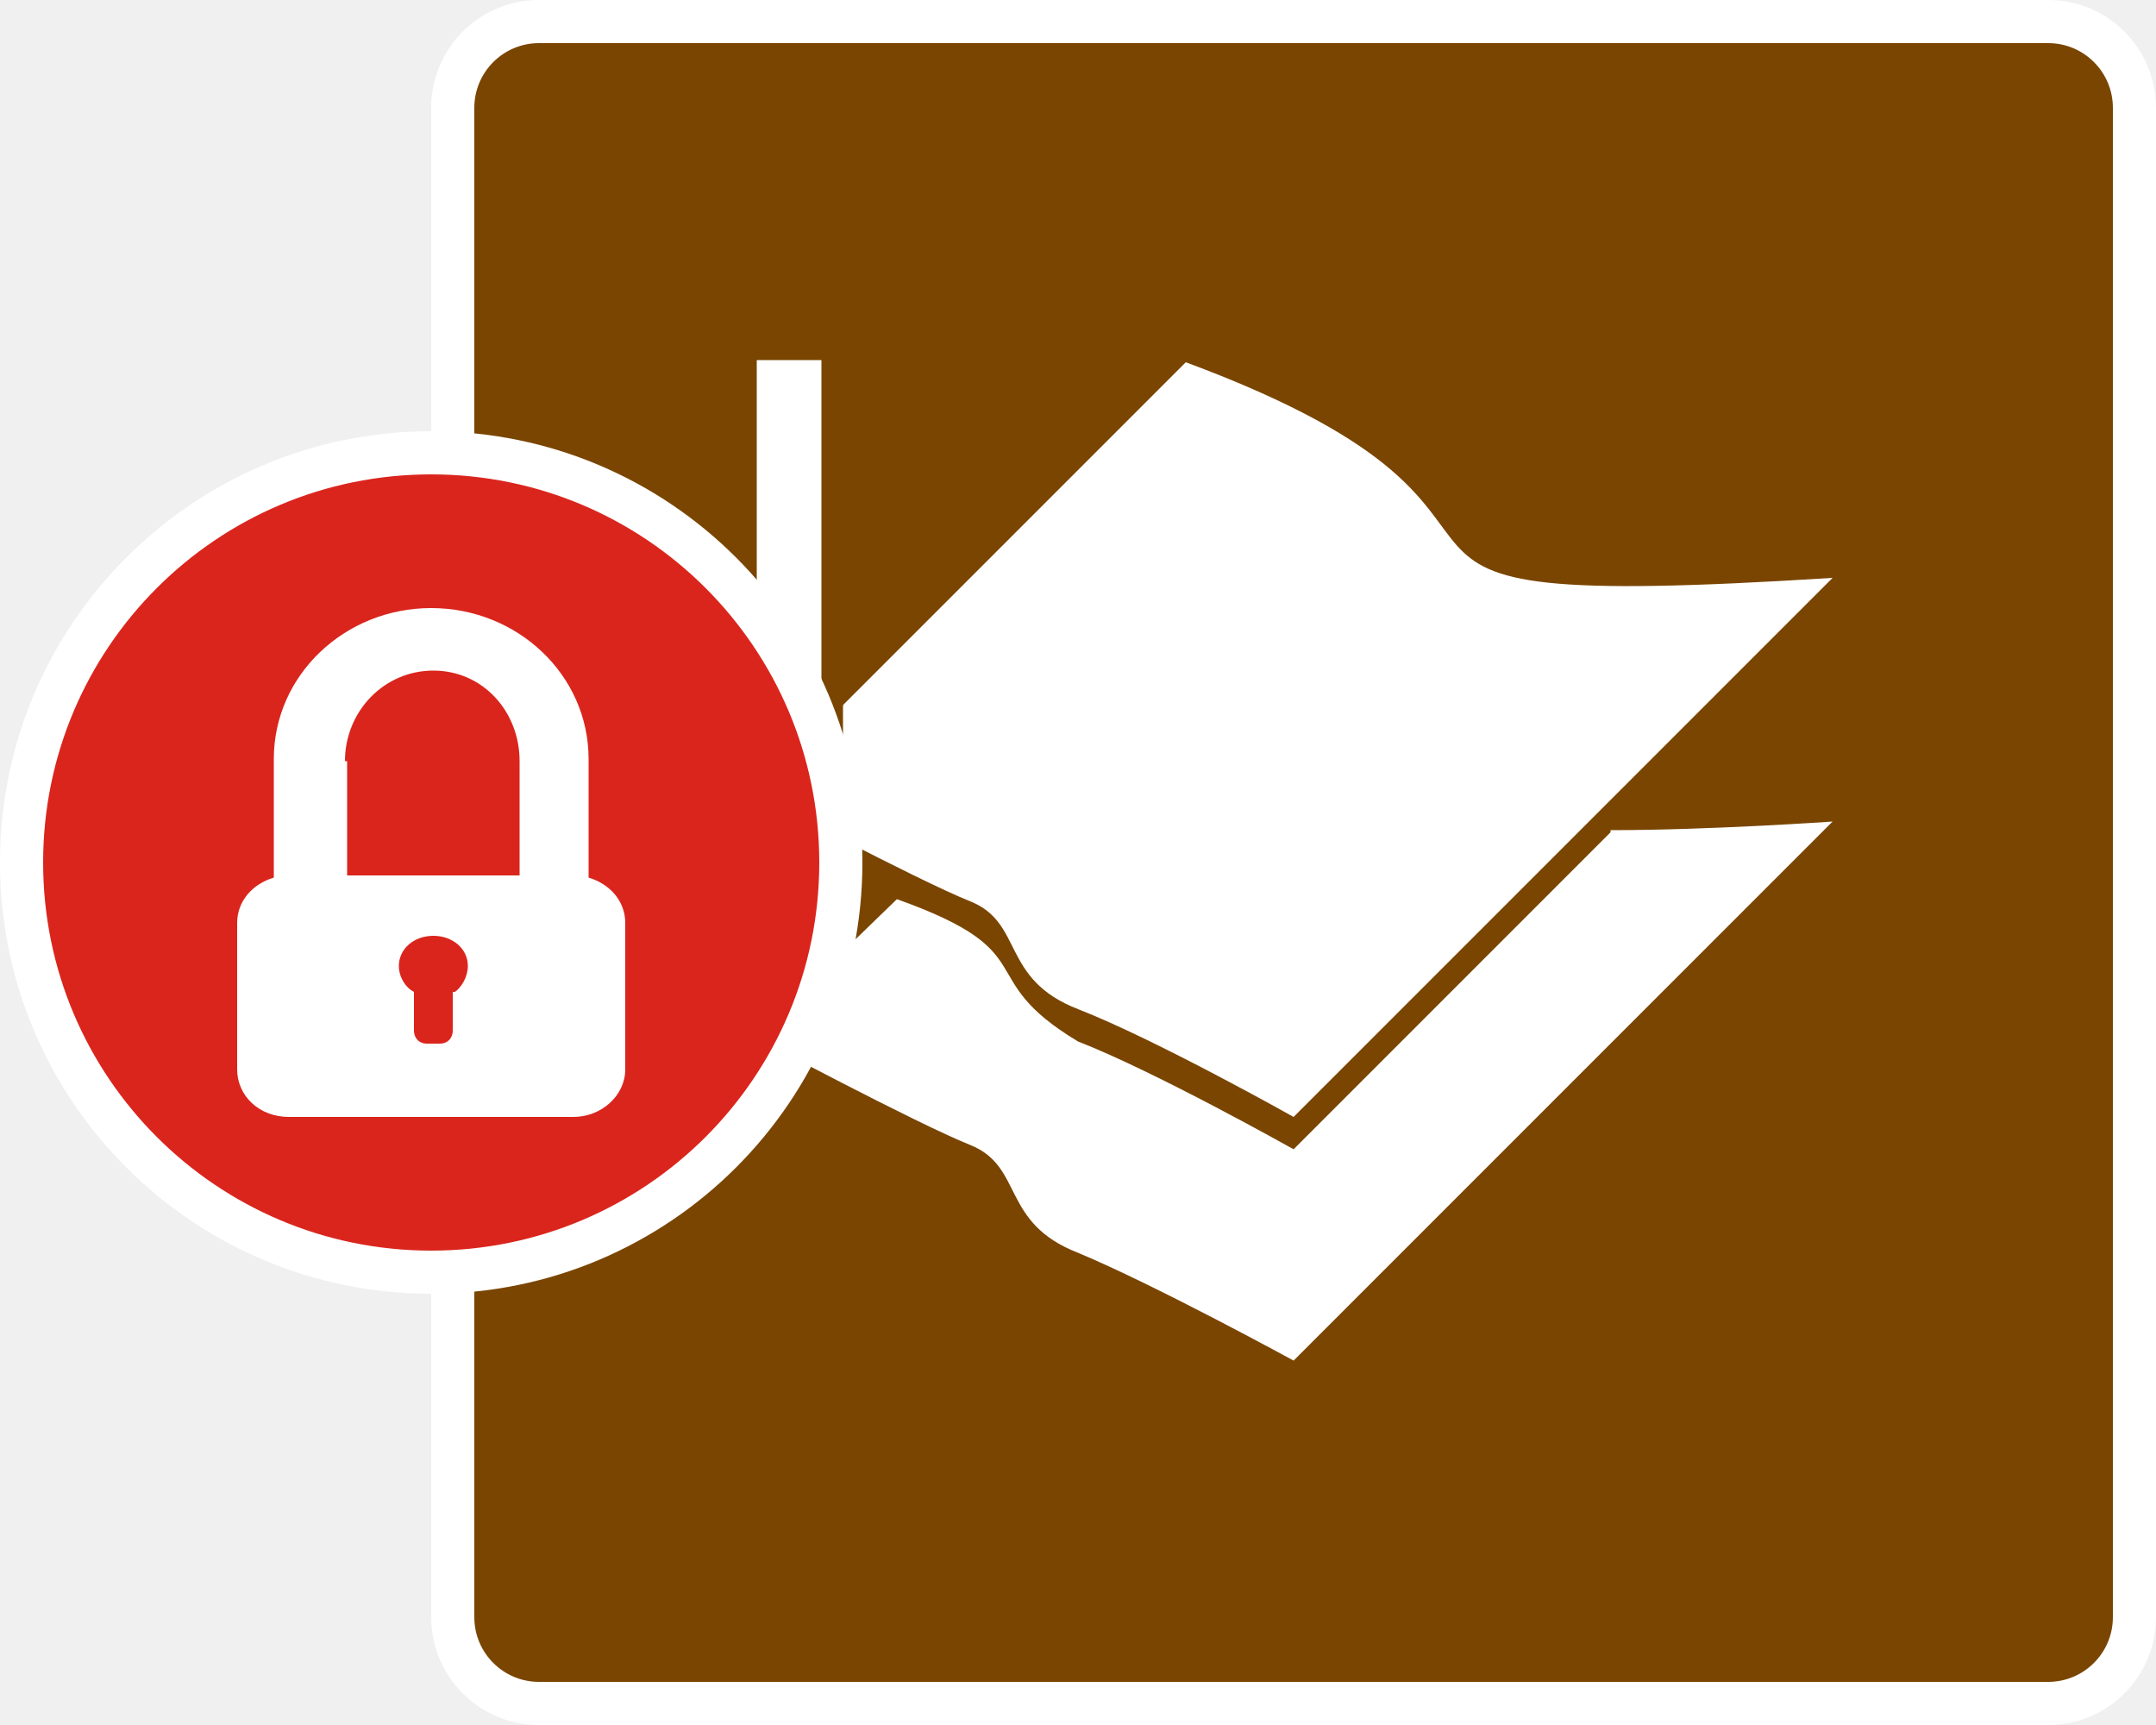
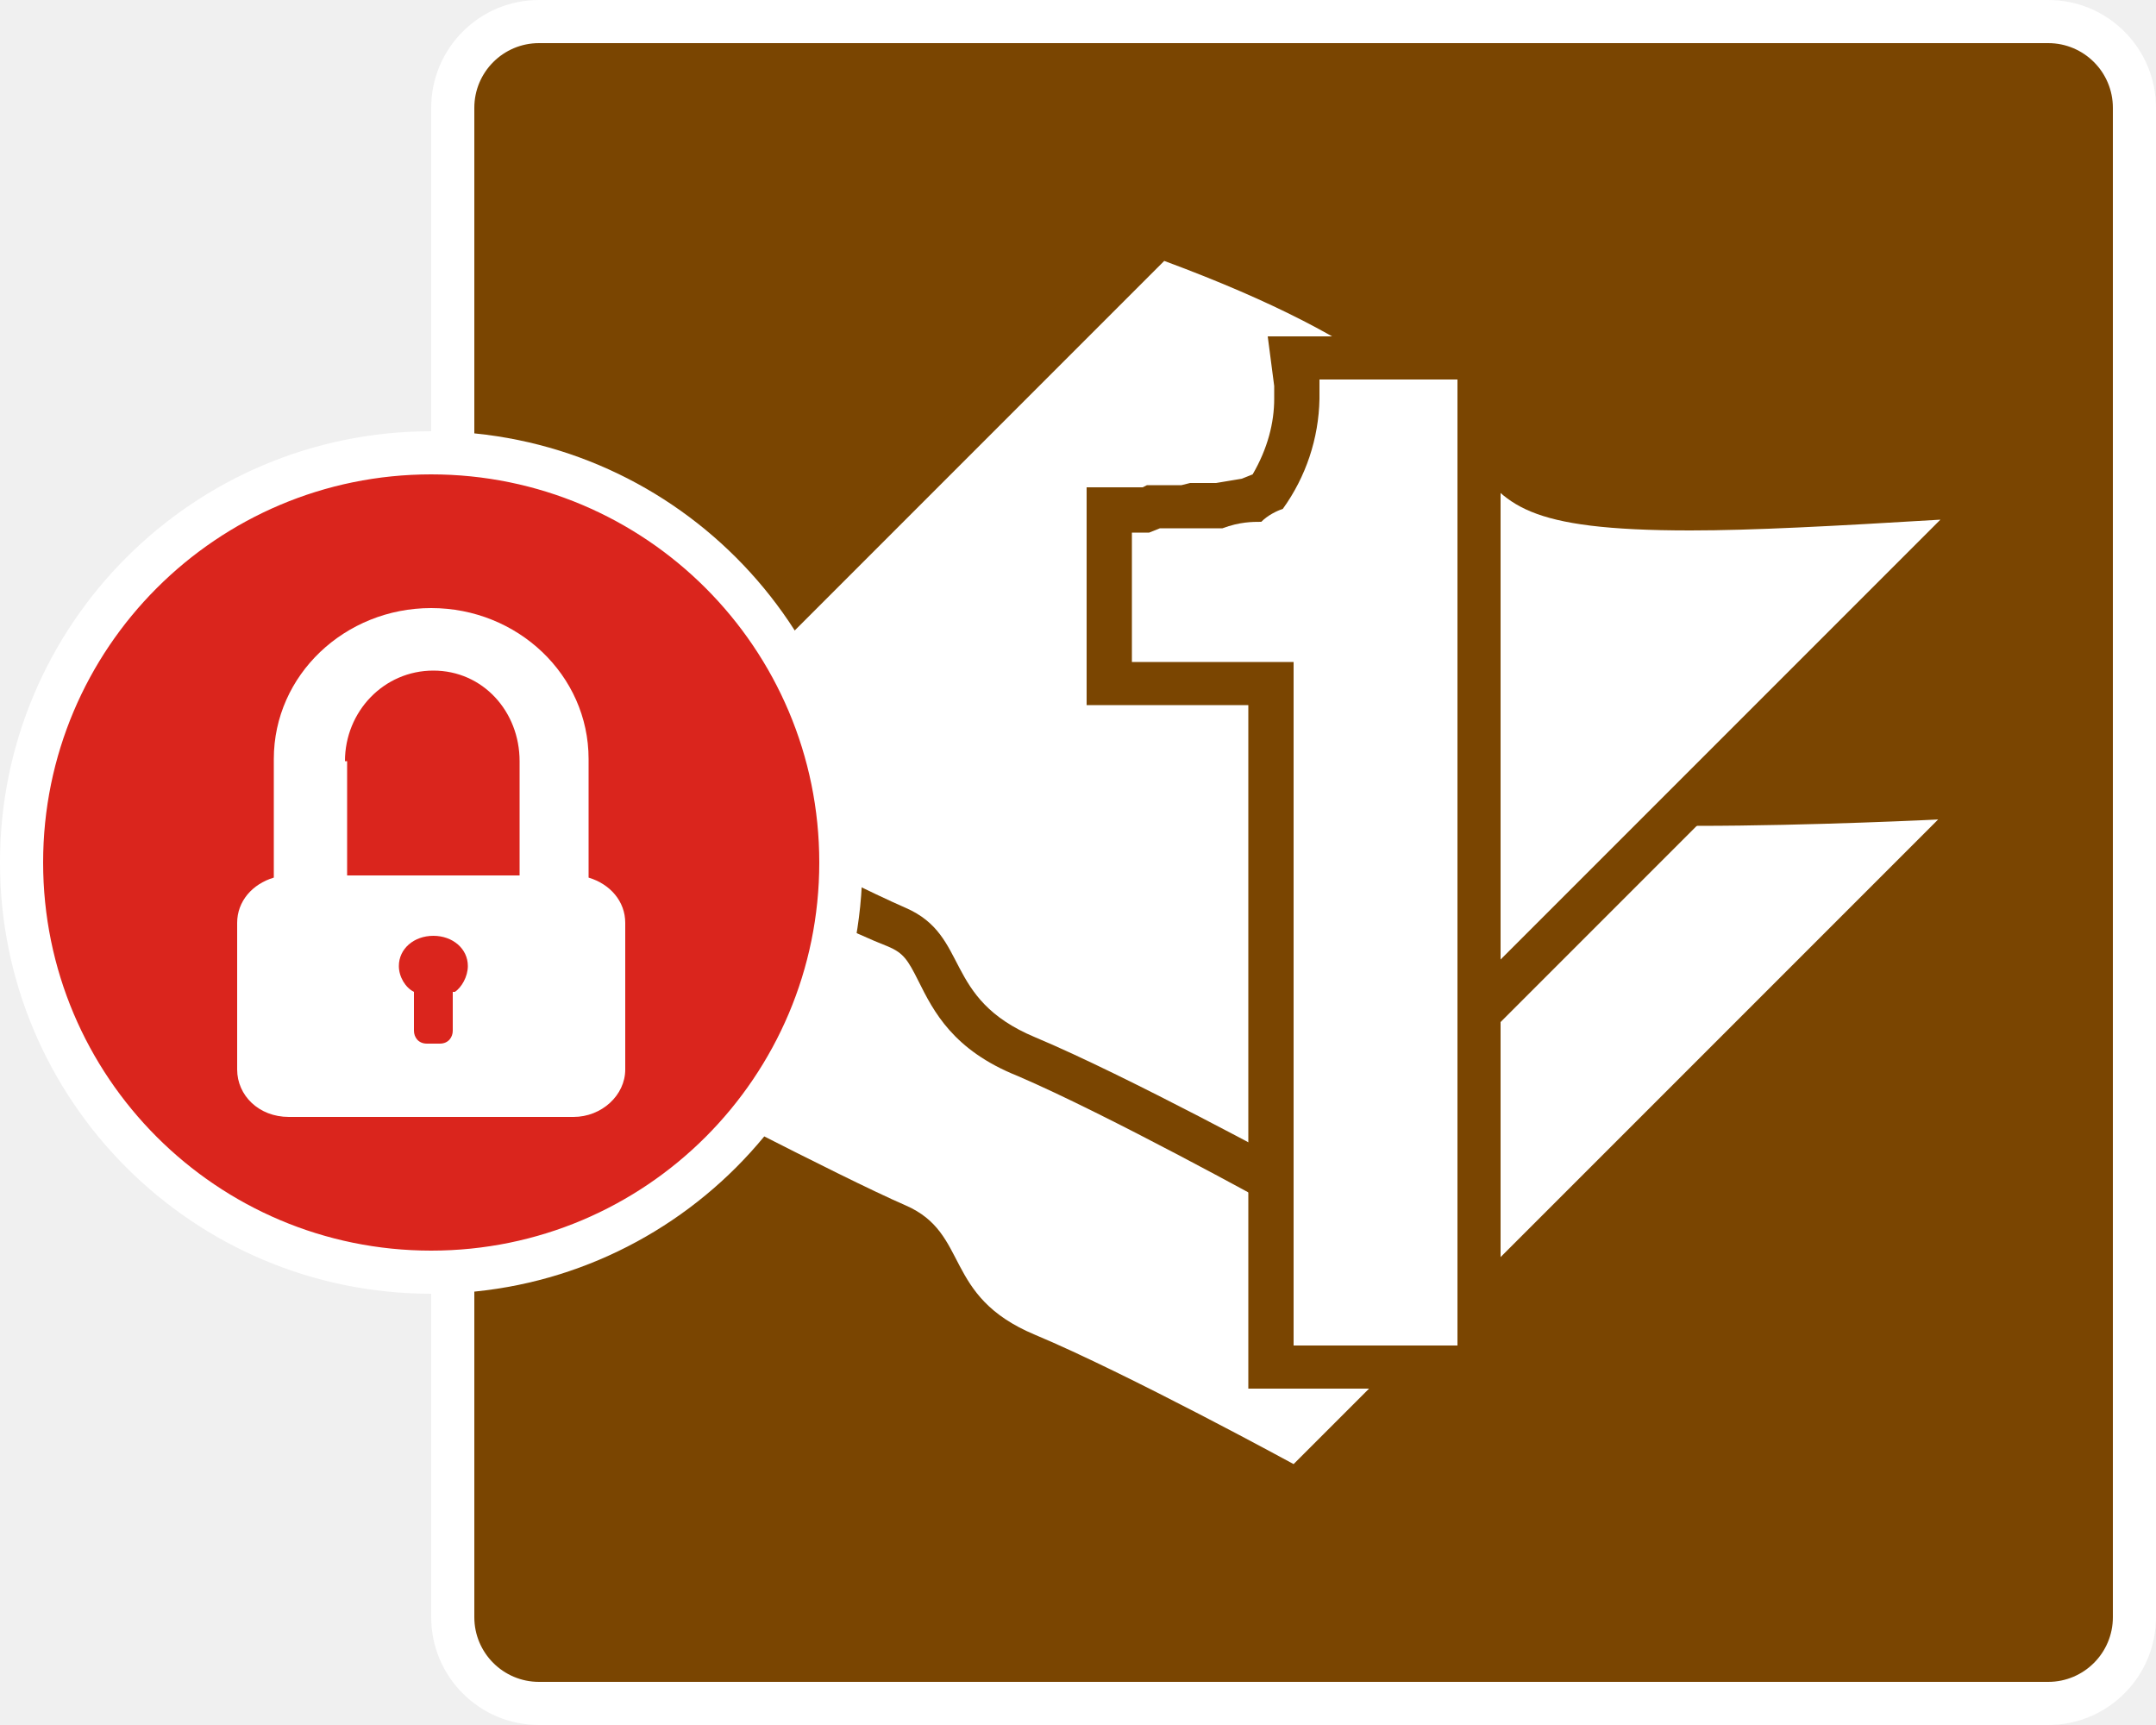
<svg xmlns="http://www.w3.org/2000/svg" id="Layer_2" viewBox="0 0 100 80" width="40" height="32">
  <defs>
    <style>.cls-1{fill:#fff}.cls-2{fill:#7a4501}</style>
  </defs>
  <g id="Layer_1-2">
-     <path d="M25 79a4 4 0 0 1-4-4V5a4 4 0 0 1 4-4h70a4 4 0 0 1 4 4v70a4 4 0 0 1-4 4H25Z" class="cls-2" />
+     <rect width="78" height="78" x="21" y="1" class="cls-2" rx="4" ry="4" />
    <path d="M95 2a3 3 0 0 1 3 3v70a3 3 0 0 1-3 3H25a3 3 0 0 1-3-3V5a3 3 0 0 1 3-3h70m0-2H25a5 5 0 0 0-5 5v70a5 5 0 0 0 5 5h70a5 5 0 0 0 5-5V5a5 5 0 0 0-5-5Z" class="cls-1" />
-     <path d="M74.7 38.6 60 53.3s-6.4-3.6-10-5c-5-3-1.4-4.1-8.4-6.6L35 48.1s7.5 4 10 5 1.4 3.6 5 5c3.6 1.5 10 5 10 5l25-25s-5.7.4-10.3.4Z" class="cls-1" />
-     <path d="M60 51.8s-6.4-3.6-10-5-2.5-4-5-5-10-5-10-5l20-20c20.5 7.6 3 11.7 30 10l-25 25Z" class="cls-1" />
-     <path d="M34.5 16.3h4.1v18.9h-4.1z" class="cls-1" />
-     <path d="M38.1 16.8v17.9h-3v-18h3m1-1h-5v20h5v-20Z" class="cls-2" />
+     <path d="M59.5 68.8s-7.6-4.2-11.9-6a7.2 7.2 0 0 1-4.1-4c-.5-.9-.8-1.5-1.9-2-3-1.2-11.7-5.8-12-6l-1.3-.6 9.4-9.4.6.2c4.7 1.7 5.7 3 6.7 4.7.6 1 1.1 2 3.5 3.3a156 156 0 0 1 11.3 5.7l17.4-17.4h1.5C84 37.3 90 37 90 37l2.7-.2-32.4 32.4-.7-.3Z" class="cls-1" />
+     <path d="m90 37.9-30 30s-7.7-4.2-12-6c-4.3-1.8-3-4.7-6-6-3-1.3-12-6-12-6l8-8c8.3 3 4 4.5 10 8 4.3 1.8 12 6 12 6l17.6-17.6h1.1C84 38.3 90 38 90 38m5.2-2.4-5.3.4c-.1 0-6 .4-11.2.4h-2l-.5.6-16.6 16.5c-2.3-1.3-7.4-4-10.7-5.3-2-1.2-2.5-2-3-2.9-1.1-1.9-2.3-3.3-7.3-5.1l-1.2-.4-.9.9-8 7.9-1.8 1.9 2.4 1.3c.3.2 9 4.8 12.1 6 .7.3 1 .6 1.4 1.6.7 1.4 1.6 3.2 4.6 4.4 4.2 1.8 11.8 5.9 11.8 6l1.4.7 1-1 30-30 3.8-3.9Z" class="cls-2" />
+     <path d="M59.5 55s-7.6-4.2-11.9-6a7.2 7.2 0 0 1-4.1-4c-.5-.9-.8-1.5-1.9-2-3-1.2-11.7-5.8-12-6l-1.3-.6 25.4-25.5.6.3c10.7 4 13.2 7.2 14.8 9.4 1.4 2 2.1 3 9.4 3 2.7 0 6.4-.2 11.4-.5l2.7-.2-32.4 32.4-.7-.3Z" class="cls-1" />
+     <path d="M54 12.1c20.8 7.7 9 12.5 24.4 12.5 2.9 0 6.6-.2 11.6-.5l-30 30s-7.7-4.2-12-6c-4.3-1.8-3-4.7-6-6-3-1.3-12-6-12-6l24-24m-.5-2.3-1 .9-24 24-1.8 1.9 2.4 1.3c.3.2 9 4.8 12.1 6 .7.3.9.6 1.4 1.6.7 1.4 1.6 3.2 4.6 4.4 4.2 1.8 11.8 6 11.8 6l1.4.7 1-1 30-30 3.8-3.8-5.3.3c-5 .3-8.7.5-11.5.5-6.7 0-7.3-.8-8.6-2.6-1.6-2.3-4.2-5.7-15.1-9.8l-1.2-.4Z" class="cls-2" />
+     <path d="M58.9 63.4V31.7h-7.5v-8H53l.5-.2h2.9l1.5-.3.8-.5a8 8 0 0 0 1.3-4.2v-.8l-.2-1h8.7v46.7H59Z" class="cls-1" />
+     <path d="M67.6 17.6v44.8H60V30.7h-7.5v-6h.8l.5-.2h2.9c.8-.3 1.4-.3 1.8-.3.3-.3.7-.5 1-.6a9 9 0 0 0 1.7-5.1v-.9h6.5m2-2H58.8l.3 2.3v.6c0 1.1-.3 2.3-1 3.5l-.5.2-1.2.2h-1.2l-.4.1H53.2l-.2.1h-2.6v10.1h7.5v31.7h11.7V15.6Z" class="cls-2" />
    <circle cx="20" cy="40" r="19" style="fill:#da251d" />
    <path d="M20 22a18 18 0 1 1 0 36 18 18 0 0 1 0-36m0-2a20 20 0 1 0 0 40 20 20 0 0 0 0-40Z" class="cls-1" />
    <path d="M27.3 40.7v-5.5c0-3.9-3.3-7-7.3-7s-7.3 3.1-7.3 7v5.5c-1 .3-1.7 1.1-1.7 2.1v6.8c0 1.2 1 2.2 2.4 2.2h13.2c1.3 0 2.4-1 2.4-2.2v-6.8c0-1-.7-1.8-1.7-2.1ZM16 35.3c0-2.3 1.8-4.2 4.1-4.2s4 1.9 4 4.2v5.3h-8v-5.3ZM21 46v1.8c0 .3-.2.6-.6.6h-.6c-.4 0-.6-.3-.6-.6V46c-.4-.2-.7-.7-.7-1.2 0-.8.7-1.4 1.6-1.4s1.6.6 1.6 1.4c0 .5-.3 1-.6 1.2Z" class="cls-1" />
  </g>
</svg>
